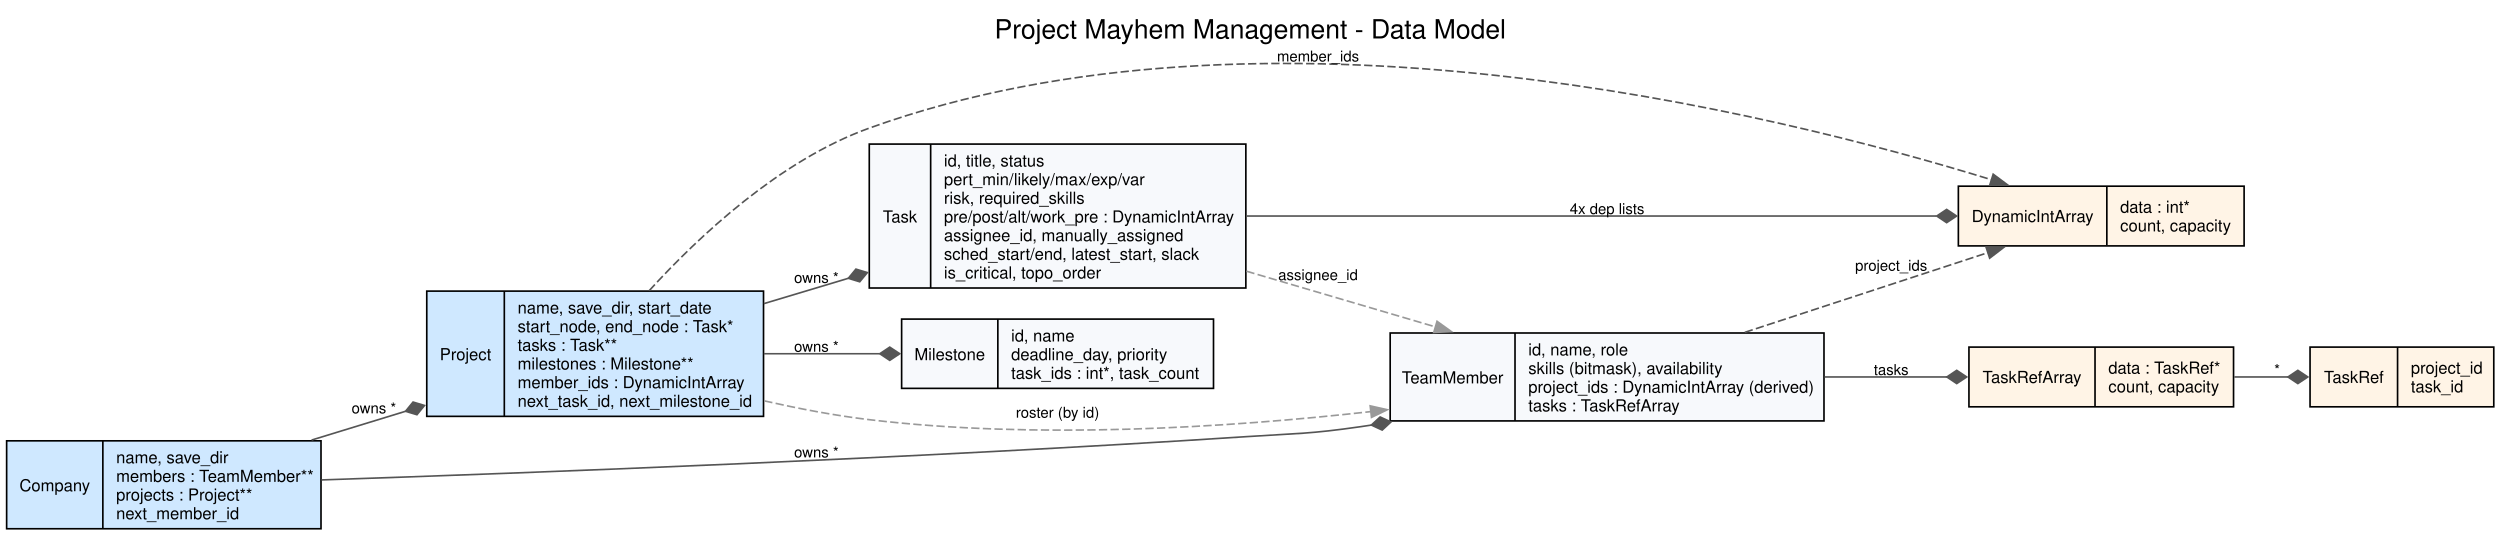
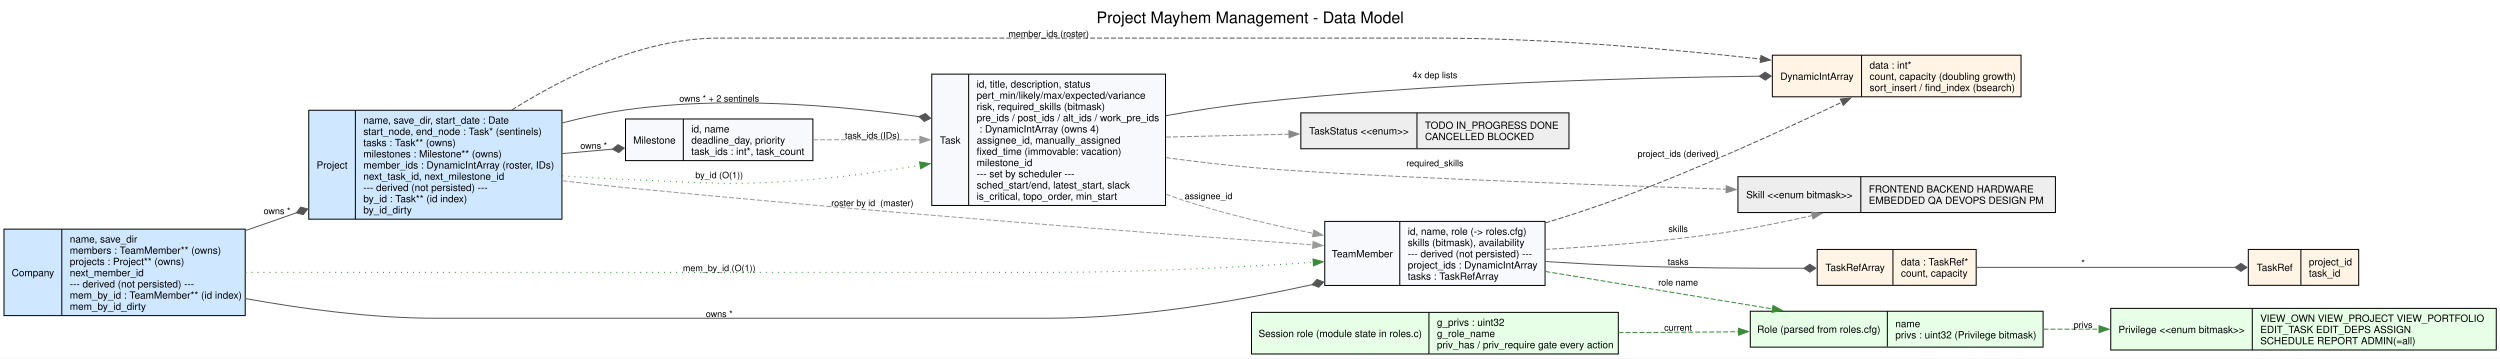
- <svg xmlns="http://www.w3.org/2000/svg" width="1507pt" height="323pt" viewBox="0.00 0.00 1507.00 323.00">
-   <g id="graph0" class="graph" transform="scale(1 1) rotate(0) translate(4 319.23)">
-     <polygon fill="white" stroke="none" points="-4,4 -4,-319.23 1503.25,-319.23 1503.25,4 -4,4" />
-     <text xml:space="preserve" text-anchor="middle" x="749.62" y="-296.03" font-family="Helvetica,sans-Serif" font-size="16.00">Project Mayhem Management - Data Model</text>
+ <svg xmlns="http://www.w3.org/2000/svg" width="2508pt" height="360pt" viewBox="0.00 0.00 2508.00 360.00">
+   <g id="graph0" class="graph" transform="scale(1 1) rotate(0) translate(4 355.62)">
+     <polygon fill="white" stroke="none" points="-4,4 -4,-355.62 2504.25,-355.62 2504.25,4 -4,4" />
+     <text xml:space="preserve" text-anchor="middle" x="1250.12" y="-332.43" font-family="Helvetica,sans-Serif" font-size="16.00">Project Mayhem Management - Data Model</text>
    <g id="node1" class="node">
-       <polygon fill="#cfe8ff" stroke="black" points="0,-0.5 0,-53.5 189.5,-53.5 189.5,-0.5 0,-0.5" />
-       <text xml:space="preserve" text-anchor="middle" x="29" y="-23.12" font-family="Helvetica,sans-Serif" font-size="10.00">Company</text>
-       <polyline fill="none" stroke="black" points="58,-0.5 58,-53.5" />
-       <text xml:space="preserve" text-anchor="start" x="66" y="-40" font-family="Helvetica,sans-Serif" font-size="10.00">name, save_dir</text>
-       <text xml:space="preserve" text-anchor="start" x="66" y="-28.75" font-family="Helvetica,sans-Serif" font-size="10.00">members : TeamMember**</text>
-       <text xml:space="preserve" text-anchor="start" x="66" y="-17.5" font-family="Helvetica,sans-Serif" font-size="10.00">projects : Project**</text>
-       <text xml:space="preserve" text-anchor="start" x="66" y="-6.25" font-family="Helvetica,sans-Serif" font-size="10.00">next_member_id</text>
+       <polygon fill="#cfe8ff" stroke="black" points="0,-39 0,-125.75 242,-125.75 242,-39 0,-39" />
+       <text xml:space="preserve" text-anchor="middle" x="29" y="-78.5" font-family="Helvetica,sans-Serif" font-size="10.00">Company</text>
+       <polyline fill="none" stroke="black" points="58,-39 58,-125.75" />
+       <text xml:space="preserve" text-anchor="start" x="66" y="-112.25" font-family="Helvetica,sans-Serif" font-size="10.00">name, save_dir</text>
+       <text xml:space="preserve" text-anchor="start" x="66" y="-101" font-family="Helvetica,sans-Serif" font-size="10.00">members : TeamMember** (owns)</text>
+       <text xml:space="preserve" text-anchor="start" x="66" y="-89.75" font-family="Helvetica,sans-Serif" font-size="10.00">projects : Project** (owns)</text>
+       <text xml:space="preserve" text-anchor="start" x="66" y="-78.5" font-family="Helvetica,sans-Serif" font-size="10.00">next_member_id</text>
+       <text xml:space="preserve" text-anchor="start" x="66" y="-67.25" font-family="Helvetica,sans-Serif" font-size="10.00">--- derived (not persisted) ---</text>
+       <text xml:space="preserve" text-anchor="start" x="66" y="-56" font-family="Helvetica,sans-Serif" font-size="10.00">mem_by_id : TeamMember** (id index)</text>
+       <text xml:space="preserve" text-anchor="start" x="66" y="-44.75" font-family="Helvetica,sans-Serif" font-size="10.00">mem_by_id_dirty</text>
    </g>
    <g id="node2" class="node">
-       <polygon fill="#cfe8ff" stroke="black" points="253.25,-68.25 253.25,-143.75 456.25,-143.75 456.25,-68.25 253.25,-68.25" />
-       <text xml:space="preserve" text-anchor="middle" x="276.62" y="-102.12" font-family="Helvetica,sans-Serif" font-size="10.00">Project</text>
-       <polyline fill="none" stroke="black" points="300,-68.25 300,-143.75" />
-       <text xml:space="preserve" text-anchor="start" x="308" y="-130.25" font-family="Helvetica,sans-Serif" font-size="10.00">name, save_dir, start_date</text>
-       <text xml:space="preserve" text-anchor="start" x="308" y="-119" font-family="Helvetica,sans-Serif" font-size="10.00">start_node, end_node : Task*</text>
-       <text xml:space="preserve" text-anchor="start" x="308" y="-107.75" font-family="Helvetica,sans-Serif" font-size="10.00">tasks : Task**</text>
-       <text xml:space="preserve" text-anchor="start" x="308" y="-96.5" font-family="Helvetica,sans-Serif" font-size="10.00">milestones : Milestone**</text>
-       <text xml:space="preserve" text-anchor="start" x="308" y="-85.25" font-family="Helvetica,sans-Serif" font-size="10.00">member_ids : DynamicIntArray</text>
-       <text xml:space="preserve" text-anchor="start" x="308" y="-74" font-family="Helvetica,sans-Serif" font-size="10.00">next_task_id, next_milestone_id</text>
+       <polygon fill="#cfe8ff" stroke="black" points="305.75,-135.75 305.75,-245 559.75,-245 559.75,-135.75 305.75,-135.75" />
+       <text xml:space="preserve" text-anchor="middle" x="329.12" y="-186.5" font-family="Helvetica,sans-Serif" font-size="10.00">Project</text>
+       <polyline fill="none" stroke="black" points="352.5,-135.75 352.5,-245" />
+       <text xml:space="preserve" text-anchor="start" x="360.5" y="-231.5" font-family="Helvetica,sans-Serif" font-size="10.00">name, save_dir, start_date : Date</text>
+       <text xml:space="preserve" text-anchor="start" x="360.5" y="-220.25" font-family="Helvetica,sans-Serif" font-size="10.00">start_node, end_node : Task* (sentinels)</text>
+       <text xml:space="preserve" text-anchor="start" x="360.5" y="-209" font-family="Helvetica,sans-Serif" font-size="10.00">tasks : Task** (owns)</text>
+       <text xml:space="preserve" text-anchor="start" x="360.5" y="-197.75" font-family="Helvetica,sans-Serif" font-size="10.00">milestones : Milestone** (owns)</text>
+       <text xml:space="preserve" text-anchor="start" x="360.5" y="-186.5" font-family="Helvetica,sans-Serif" font-size="10.00">member_ids : DynamicIntArray (roster, IDs)</text>
+       <text xml:space="preserve" text-anchor="start" x="360.5" y="-175.25" font-family="Helvetica,sans-Serif" font-size="10.00">next_task_id, next_milestone_id</text>
+       <text xml:space="preserve" text-anchor="start" x="360.5" y="-164" font-family="Helvetica,sans-Serif" font-size="10.00">--- derived (not persisted) ---</text>
+       <text xml:space="preserve" text-anchor="start" x="360.5" y="-152.75" font-family="Helvetica,sans-Serif" font-size="10.00">by_id : Task** (id index)</text>
+       <text xml:space="preserve" text-anchor="start" x="360.5" y="-141.5" font-family="Helvetica,sans-Serif" font-size="10.00">by_id_dirty</text>
    </g>
    <g id="edge2" class="edge">
-       <path fill="none" stroke="#555555" d="M183.82,-53.97C202.02,-59.54 221.43,-65.48 240.39,-71.29" />
-       <polygon fill="#555555" stroke="#555555" points="240.43,-71.3 247.34,-69.23 251.9,-74.81 244.99,-76.88 240.43,-71.3" />
-       <text xml:space="preserve" text-anchor="middle" x="221.38" y="-70.07" font-family="Helvetica,sans-Serif" font-size="9.00">owns *</text>
+       <path fill="none" stroke="#555555" d="M242.2,-124.29C258.9,-130.11 276.16,-136.12 293.15,-142.05" />
+       <polygon fill="#555555" stroke="#555555" points="293.29,-142.1 300.27,-140.3 304.62,-146.05 297.64,-147.85 293.29,-142.1" />
+       <text xml:space="preserve" text-anchor="middle" x="273.88" y="-140.81" font-family="Helvetica,sans-Serif" font-size="9.00">owns *</text>
    </g>
    <g id="node5" class="node">
-       <polygon fill="#f7f9fc" stroke="black" points="834,-65.5 834,-118.5 1095.5,-118.5 1095.5,-65.5 834,-65.5" />
-       <text xml:space="preserve" text-anchor="middle" x="871.62" y="-88.12" font-family="Helvetica,sans-Serif" font-size="10.00">TeamMember</text>
-       <polyline fill="none" stroke="black" points="909.25,-65.5 909.25,-118.5" />
-       <text xml:space="preserve" text-anchor="start" x="917.25" y="-105" font-family="Helvetica,sans-Serif" font-size="10.00">id, name, role</text>
-       <text xml:space="preserve" text-anchor="start" x="917.25" y="-93.75" font-family="Helvetica,sans-Serif" font-size="10.00">skills (bitmask), availability</text>
-       <text xml:space="preserve" text-anchor="start" x="917.25" y="-82.5" font-family="Helvetica,sans-Serif" font-size="10.00">project_ids : DynamicIntArray (derived)</text>
-       <text xml:space="preserve" text-anchor="start" x="917.25" y="-71.25" font-family="Helvetica,sans-Serif" font-size="10.00">tasks : TaskRefArray</text>
+       <polygon fill="#f7f9fc" stroke="black" points="1325,-69.25 1325,-133.5 1546,-133.5 1546,-69.25 1325,-69.25" />
+       <text xml:space="preserve" text-anchor="middle" x="1362.62" y="-97.5" font-family="Helvetica,sans-Serif" font-size="10.00">TeamMember</text>
+       <polyline fill="none" stroke="black" points="1400.25,-69.25 1400.25,-133.5" />
+       <text xml:space="preserve" text-anchor="start" x="1408.25" y="-120" font-family="Helvetica,sans-Serif" font-size="10.00">id, name, role (-&gt; roles.cfg)</text>
+       <text xml:space="preserve" text-anchor="start" x="1408.25" y="-108.75" font-family="Helvetica,sans-Serif" font-size="10.00">skills (bitmask), availability</text>
+       <text xml:space="preserve" text-anchor="start" x="1408.25" y="-97.5" font-family="Helvetica,sans-Serif" font-size="10.00">--- derived (not persisted) ---</text>
+       <text xml:space="preserve" text-anchor="start" x="1408.25" y="-86.25" font-family="Helvetica,sans-Serif" font-size="10.00">project_ids : DynamicIntArray</text>
+       <text xml:space="preserve" text-anchor="start" x="1408.25" y="-75" font-family="Helvetica,sans-Serif" font-size="10.00">tasks : TaskRefArray</text>
    </g>
    <g id="edge1" class="edge">
-       <path fill="none" stroke="#555555" d="M189.92,-29.94C316.61,-34.19 548.94,-42.99 747,-56 777.72,-58.02 785.53,-57.6 816,-62 818.18,-62.32 820.38,-62.64 822.59,-62.98" />
-       <polygon fill="#555555" stroke="#555555" points="822.63,-62.99 829.19,-59.98 834.48,-64.88 827.93,-67.88 822.63,-62.99" />
-       <text xml:space="preserve" text-anchor="middle" x="488.12" y="-43.51" font-family="Helvetica,sans-Serif" font-size="9.00">owns *</text>
+       <path fill="none" stroke="#555555" d="M242.38,-56.08C299.47,-45.78 368.82,-36.38 431.75,-36.38 431.75,-36.38 431.75,-36.38 1049,-36.38 1138.05,-36.38 1237.07,-53.45 1312.46,-70.09" />
+       <polygon fill="#555555" stroke="#555555" points="1312.23,-70.04 1318.96,-67.45 1323.94,-72.67 1317.21,-75.26 1312.23,-70.04" />
+       <text xml:space="preserve" text-anchor="middle" x="717.5" y="-37.58" font-family="Helvetica,sans-Serif" font-size="9.00">owns *</text>
+     </g>
+     <g id="edge12" class="edge">
+       <path fill="none" stroke="#3a8a3a" stroke-dasharray="1,5" d="M242.25,-82.38C299.62,-82.38 369.24,-82.38 431.75,-82.38 431.75,-82.38 431.75,-82.38 1049,-82.38 1137.78,-82.38 1237.91,-87.46 1313.87,-92.37" />
+       <polygon fill="#3a8a3a" stroke="#3a8a3a" points="1313.18,-95.84 1323.39,-93 1313.64,-88.85 1313.18,-95.84" />
+       <text xml:space="preserve" text-anchor="middle" x="717.5" y="-83.58" font-family="Helvetica,sans-Serif" font-size="9.00">mem_by_id (O(1))</text>
    </g>
    <g id="node3" class="node">
-       <polygon fill="#f7f9fc" stroke="black" points="520,-145.62 520,-232.38 747,-232.38 747,-145.62 520,-145.62" />
-       <text xml:space="preserve" text-anchor="middle" x="538.5" y="-185.12" font-family="Helvetica,sans-Serif" font-size="10.00">Task</text>
-       <polyline fill="none" stroke="black" points="557,-145.62 557,-232.38" />
-       <text xml:space="preserve" text-anchor="start" x="565" y="-218.88" font-family="Helvetica,sans-Serif" font-size="10.00">id, title, status</text>
-       <text xml:space="preserve" text-anchor="start" x="565" y="-207.62" font-family="Helvetica,sans-Serif" font-size="10.00">pert_min/likely/max/exp/var</text>
-       <text xml:space="preserve" text-anchor="start" x="565" y="-196.38" font-family="Helvetica,sans-Serif" font-size="10.00">risk, required_skills</text>
-       <text xml:space="preserve" text-anchor="start" x="565" y="-185.12" font-family="Helvetica,sans-Serif" font-size="10.00">pre/post/alt/work_pre : DynamicIntArray</text>
-       <text xml:space="preserve" text-anchor="start" x="565" y="-173.88" font-family="Helvetica,sans-Serif" font-size="10.00">assignee_id, manually_assigned</text>
-       <text xml:space="preserve" text-anchor="start" x="565" y="-162.62" font-family="Helvetica,sans-Serif" font-size="10.00">sched_start/end, latest_start, slack</text>
-       <text xml:space="preserve" text-anchor="start" x="565" y="-151.38" font-family="Helvetica,sans-Serif" font-size="10.00">is_critical, topo_order</text>
+       <polygon fill="#f7f9fc" stroke="black" points="930.75,-149.5 930.75,-281.25 1165.25,-281.25 1165.25,-149.5 930.75,-149.5" />
+       <text xml:space="preserve" text-anchor="middle" x="949.25" y="-211.5" font-family="Helvetica,sans-Serif" font-size="10.00">Task</text>
+       <polyline fill="none" stroke="black" points="967.75,-149.5 967.75,-281.25" />
+       <text xml:space="preserve" text-anchor="start" x="975.75" y="-267.75" font-family="Helvetica,sans-Serif" font-size="10.00">id, title, description, status</text>
+       <text xml:space="preserve" text-anchor="start" x="975.75" y="-256.5" font-family="Helvetica,sans-Serif" font-size="10.00">pert_min/likely/max/expected/variance</text>
+       <text xml:space="preserve" text-anchor="start" x="975.75" y="-245.25" font-family="Helvetica,sans-Serif" font-size="10.00">risk, required_skills (bitmask)</text>
+       <text xml:space="preserve" text-anchor="start" x="975.75" y="-234" font-family="Helvetica,sans-Serif" font-size="10.00">pre_ids / post_ids / alt_ids / work_pre_ids</text>
+       <text xml:space="preserve" text-anchor="start" x="975.75" y="-222.75" font-family="Helvetica,sans-Serif" font-size="10.00"> : DynamicIntArray (owns 4)</text>
+       <text xml:space="preserve" text-anchor="start" x="975.75" y="-211.5" font-family="Helvetica,sans-Serif" font-size="10.00">assignee_id, manually_assigned</text>
+       <text xml:space="preserve" text-anchor="start" x="975.75" y="-200.25" font-family="Helvetica,sans-Serif" font-size="10.00">fixed_time (immovable: vacation)</text>
+       <text xml:space="preserve" text-anchor="start" x="975.75" y="-189" font-family="Helvetica,sans-Serif" font-size="10.00">milestone_id</text>
+       <text xml:space="preserve" text-anchor="start" x="975.75" y="-177.75" font-family="Helvetica,sans-Serif" font-size="10.00">--- set by scheduler ---</text>
+       <text xml:space="preserve" text-anchor="start" x="975.75" y="-166.5" font-family="Helvetica,sans-Serif" font-size="10.00">sched_start/end, latest_start, slack</text>
+       <text xml:space="preserve" text-anchor="start" x="975.75" y="-155.25" font-family="Helvetica,sans-Serif" font-size="10.00">is_critical, topo_order, min_start</text>
    </g>
    <g id="edge3" class="edge">
-       <path fill="none" stroke="#555555" d="M456.45,-136.2C472.99,-141.16 490.3,-146.35 507.35,-151.47" />
-       <polygon fill="#555555" stroke="#555555" points="507.35,-151.46 514.24,-149.36 518.84,-154.91 511.94,-157.02 507.35,-151.46" />
-       <text xml:space="preserve" text-anchor="middle" x="488.12" y="-148.7" font-family="Helvetica,sans-Serif" font-size="9.00">owns *</text>
+       <path fill="none" stroke="#555555" d="M560,-232.31C580.99,-237.73 602.7,-242.42 623.5,-245.38 721.72,-259.32 833.72,-250.31 917.86,-238.63" />
+       <polygon fill="#555555" stroke="#555555" points="917.82,-238.63 923.2,-233.83 929.7,-236.94 924.33,-241.75 917.82,-238.63" />
+       <text xml:space="preserve" text-anchor="middle" x="717.5" y="-253.66" font-family="Helvetica,sans-Serif" font-size="9.00">owns * + 2 sentinels</text>
+     </g>
+     <g id="edge13" class="edge">
+       <path fill="none" stroke="#3a8a3a" stroke-dasharray="1,5" d="M560.23,-179.17C581.34,-177.69 603.03,-176.42 623.5,-175.62 706.99,-172.38 728.24,-168.65 811.5,-175.62 846.64,-178.57 884.42,-183.94 919.21,-189.81" />
+       <polygon fill="#3a8a3a" stroke="#3a8a3a" points="918.46,-193.23 928.91,-191.47 919.64,-186.33 918.46,-193.23" />
+       <text xml:space="preserve" text-anchor="middle" x="717.5" y="-176.82" font-family="Helvetica,sans-Serif" font-size="9.00">by_id (O(1))</text>
    </g>
    <g id="node4" class="node">
-       <polygon fill="#f7f9fc" stroke="black" points="539.5,-85.12 539.5,-126.88 727.5,-126.88 727.5,-85.12 539.5,-85.12" />
-       <text xml:space="preserve" text-anchor="middle" x="568.5" y="-102.12" font-family="Helvetica,sans-Serif" font-size="10.00">Milestone</text>
-       <polyline fill="none" stroke="black" points="597.5,-85.12 597.5,-126.88" />
-       <text xml:space="preserve" text-anchor="start" x="605.5" y="-113.38" font-family="Helvetica,sans-Serif" font-size="10.00">id, name</text>
-       <text xml:space="preserve" text-anchor="start" x="605.5" y="-102.12" font-family="Helvetica,sans-Serif" font-size="10.00">deadline_day, priority</text>
-       <text xml:space="preserve" text-anchor="start" x="605.5" y="-90.88" font-family="Helvetica,sans-Serif" font-size="10.00">task_ids : int*, task_count</text>
+       <polygon fill="#f7f9fc" stroke="black" points="623.5,-194.5 623.5,-236.25 811.5,-236.25 811.5,-194.5 623.5,-194.5" />
+       <text xml:space="preserve" text-anchor="middle" x="652.5" y="-211.5" font-family="Helvetica,sans-Serif" font-size="10.00">Milestone</text>
+       <polyline fill="none" stroke="black" points="681.5,-194.5 681.5,-236.25" />
+       <text xml:space="preserve" text-anchor="start" x="689.5" y="-222.75" font-family="Helvetica,sans-Serif" font-size="10.00">id, name</text>
+       <text xml:space="preserve" text-anchor="start" x="689.5" y="-211.5" font-family="Helvetica,sans-Serif" font-size="10.00">deadline_day, priority</text>
+       <text xml:space="preserve" text-anchor="start" x="689.5" y="-200.25" font-family="Helvetica,sans-Serif" font-size="10.00">task_ids : int*, task_count</text>
    </g>
    <g id="edge4" class="edge">
-       <path fill="none" stroke="#555555" d="M456.45,-106C479.16,-106 503.34,-106 526.28,-106" />
-       <polygon fill="#555555" stroke="#555555" points="526.34,-106 532.34,-102 538.34,-106 532.34,-110 526.34,-106" />
-       <text xml:space="preserve" text-anchor="middle" x="488.12" y="-107.2" font-family="Helvetica,sans-Serif" font-size="9.00">owns *</text>
+       <path fill="none" stroke="#555555" d="M560.24,-201.56C576.95,-203.04 593.93,-204.54 610.25,-205.98" />
+       <polygon fill="#555555" stroke="#555555" points="610.33,-205.99 616.66,-202.53 622.28,-207.04 615.96,-210.5 610.33,-205.99" />
+       <text xml:space="preserve" text-anchor="middle" x="591.62" y="-206.31" font-family="Helvetica,sans-Serif" font-size="9.00">owns *</text>
    </g>
    <g id="edge10" class="edge">
-       <path fill="none" stroke="#999999" stroke-dasharray="5,2" d="M456.7,-77.59C477.47,-72.87 499.32,-68.72 520,-66.25 620.75,-54.23 735.07,-61.35 822.44,-71.12" />
-       <polygon fill="#999999" stroke="#999999" points="821.94,-74.59 832.27,-72.25 822.73,-67.63 821.94,-74.59" />
-       <text xml:space="preserve" text-anchor="middle" x="633.5" y="-67.45" font-family="Helvetica,sans-Serif" font-size="9.00">roster (by id)</text>
+       <path fill="none" stroke="#999999" stroke-dasharray="5,2" d="M560.23,-174.25C581.34,-171.78 603.03,-169.39 623.5,-167.38 868.04,-143.27 1154.7,-121.45 1313.34,-109.94" />
+       <polygon fill="#999999" stroke="#999999" points="1313.3,-113.45 1323.02,-109.24 1312.8,-106.47 1313.3,-113.45" />
+       <text xml:space="preserve" text-anchor="middle" x="871.12" y="-148.84" font-family="Helvetica,sans-Serif" font-size="9.00">roster by id  (master)</text>
    </g>
    <g id="node6" class="node">
-       <polygon fill="#fff4e6" stroke="black" points="1176.5,-171 1176.5,-207 1348.75,-207 1348.75,-171 1176.5,-171" />
-       <text xml:space="preserve" text-anchor="middle" x="1221.25" y="-185.38" font-family="Helvetica,sans-Serif" font-size="10.00">DynamicIntArray</text>
-       <polyline fill="none" stroke="black" points="1266,-171.5 1266,-207" />
-       <text xml:space="preserve" text-anchor="start" x="1274" y="-191" font-family="Helvetica,sans-Serif" font-size="10.00">data : int*</text>
-       <text xml:space="preserve" text-anchor="start" x="1274" y="-179.75" font-family="Helvetica,sans-Serif" font-size="10.00">count, capacity</text>
+       <polygon fill="#fff4e6" stroke="black" points="1774,-258.5 1774,-300.25 2023.5,-300.25 2023.5,-258.5 1774,-258.5" />
+       <text xml:space="preserve" text-anchor="middle" x="1818.75" y="-275.5" font-family="Helvetica,sans-Serif" font-size="10.00">DynamicIntArray</text>
+       <polyline fill="none" stroke="black" points="1863.5,-258.5 1863.5,-300.25" />
+       <text xml:space="preserve" text-anchor="start" x="1871.5" y="-286.75" font-family="Helvetica,sans-Serif" font-size="10.00">data : int*</text>
+       <text xml:space="preserve" text-anchor="start" x="1871.5" y="-275.5" font-family="Helvetica,sans-Serif" font-size="10.00">count, capacity (doubling growth)</text>
+       <text xml:space="preserve" text-anchor="start" x="1871.5" y="-264.25" font-family="Helvetica,sans-Serif" font-size="10.00">sort_insert / find_index (bsearch)</text>
    </g>
    <g id="edge8" class="edge">
-       <path fill="none" stroke="#555555" stroke-dasharray="5,2" d="M387.36,-144.04C417.5,-177.09 466.19,-222.61 520,-242 757.42,-327.54 1064.74,-251.52 1196.73,-210.81" />
-       <polygon fill="#555555" stroke="#555555" points="1197.49,-214.24 1205.99,-207.92 1195.41,-207.56 1197.49,-214.24" />
-       <text xml:space="preserve" text-anchor="middle" x="790.5" y="-282.18" font-family="Helvetica,sans-Serif" font-size="9.00">member_ids</text>
+       <path fill="none" stroke="#555555" stroke-dasharray="5,2" d="M509.48,-245.34C564.22,-279.66 641.43,-317.38 716.5,-317.38 716.5,-317.38 716.5,-317.38 1436.5,-317.38 1546.41,-317.38 1670.56,-306.52 1762.35,-296.42" />
+       <polygon fill="#555555" stroke="#555555" points="1762.61,-299.91 1772.16,-295.33 1761.84,-292.96 1762.61,-299.91" />
+       <text xml:space="preserve" text-anchor="middle" x="1048" y="-318.57" font-family="Helvetica,sans-Serif" font-size="9.00">member_ids (roster)</text>
    </g>
    <g id="edge11" class="edge">
-       <path fill="none" stroke="#999999" stroke-dasharray="5,2" d="M747.35,-155.75C784.45,-144.82 825.47,-132.74 861.72,-122.06" />
-       <polygon fill="#999999" stroke="#999999" points="862.25,-125.55 870.86,-119.37 860.27,-118.84 862.25,-125.55" />
-       <text xml:space="preserve" text-anchor="middle" x="790.5" y="-150.39" font-family="Helvetica,sans-Serif" font-size="9.00">assignee_id</text>
+       <path fill="none" stroke="#999999" stroke-dasharray="5,2" d="M1165.56,-160.84C1171.5,-158.63 1177.42,-156.54 1183.25,-154.62 1224.96,-140.95 1271.75,-129.91 1313.54,-121.51" />
+       <polygon fill="#999999" stroke="#999999" points="1314,-124.99 1323.14,-119.62 1312.65,-118.12 1314,-124.99" />
+       <text xml:space="preserve" text-anchor="middle" x="1208.38" y="-155.82" font-family="Helvetica,sans-Serif" font-size="9.00">assignee_id</text>
    </g>
    <g id="edge5" class="edge">
-       <path fill="none" stroke="#555555" d="M747.34,-189C865.9,-189 1050.49,-189 1163.29,-189" />
-       <polygon fill="#555555" stroke="#555555" points="1163.44,-189 1169.44,-185 1175.44,-189 1169.44,-193 1163.44,-189" />
-       <text xml:space="preserve" text-anchor="middle" x="964.75" y="-190.2" font-family="Helvetica,sans-Serif" font-size="9.00">4x dep lists</text>
+       <path fill="none" stroke="#555555" d="M1165.58,-239.53C1193.61,-244.55 1223.53,-249.25 1251.5,-252.38 1426.6,-271.93 1629.82,-277.66 1760.92,-279.16" />
+       <polygon fill="#555555" stroke="#555555" points="1760.87,-279.16 1766.91,-275.23 1772.87,-279.29 1766.83,-283.23 1760.87,-279.16" />
+       <text xml:space="preserve" text-anchor="middle" x="1435.5" y="-277.16" font-family="Helvetica,sans-Serif" font-size="9.00">4x dep lists</text>
+     </g>
+     <g id="node12" class="node">
+       <polygon fill="#eeeeee" stroke="black" points="1301,-206.38 1301,-242.38 1570,-242.38 1570,-206.38 1301,-206.38" />
+       <text xml:space="preserve" text-anchor="middle" x="1359.25" y="-220.75" font-family="Helvetica,sans-Serif" font-size="10.00">TaskStatus &lt;&lt;enum&gt;&gt;</text>
+       <polyline fill="none" stroke="black" points="1417.5,-206.88 1417.5,-242.38" />
+       <text xml:space="preserve" text-anchor="start" x="1425.5" y="-226.38" font-family="Helvetica,sans-Serif" font-size="10.00">TODO IN_PROGRESS DONE</text>
+       <text xml:space="preserve" text-anchor="start" x="1425.5" y="-215.12" font-family="Helvetica,sans-Serif" font-size="10.00">CANCELLED BLOCKED</text>
+     </g>
+     <g id="edge14" class="edge">
+       <path fill="none" stroke="#888888" stroke-dasharray="5,2" d="M1165.71,-218.1C1204.6,-219.01 1248.41,-220.03 1289.2,-220.98" />
+       <polygon fill="#888888" stroke="#888888" points="1289.03,-224.48 1299.1,-221.21 1289.19,-217.48 1289.03,-224.48" />
+     </g>
+     <g id="node13" class="node">
+       <polygon fill="#eeeeee" stroke="black" points="1739.5,-142.38 1739.5,-178.38 2058,-178.38 2058,-142.38 1739.5,-142.38" />
+       <text xml:space="preserve" text-anchor="middle" x="1801.12" y="-156.75" font-family="Helvetica,sans-Serif" font-size="10.00">Skill &lt;&lt;enum bitmask&gt;&gt;</text>
+       <polyline fill="none" stroke="black" points="1862.75,-142.88 1862.75,-178.38" />
+       <text xml:space="preserve" text-anchor="start" x="1870.75" y="-162.38" font-family="Helvetica,sans-Serif" font-size="10.00">FRONTEND BACKEND HARDWARE</text>
+       <text xml:space="preserve" text-anchor="start" x="1870.75" y="-151.12" font-family="Helvetica,sans-Serif" font-size="10.00">EMBEDDED QA DEVOPS DESIGN PM</text>
+     </g>
+     <g id="edge15" class="edge">
+       <path fill="none" stroke="#888888" stroke-dasharray="5,2" d="M1165.51,-197.5C1193.61,-193.72 1223.58,-190.12 1251.5,-187.62 1340.38,-179.68 1568,-171.1 1727.82,-165.73" />
+       <polygon fill="#888888" stroke="#888888" points="1727.82,-169.23 1737.69,-165.4 1727.58,-162.24 1727.82,-169.23" />
+       <text xml:space="preserve" text-anchor="middle" x="1435.5" y="-188.82" font-family="Helvetica,sans-Serif" font-size="9.00">required_skills</text>
+     </g>
+     <g id="edge17" class="edge">
+       <path fill="none" stroke="#999999" stroke-dasharray="5,2" d="M811.76,-215.38C845.05,-215.38 883.16,-215.38 918.87,-215.38" />
+       <polygon fill="#999999" stroke="#999999" points="918.86,-218.88 928.86,-215.38 918.86,-211.88 918.86,-218.88" />
+       <text xml:space="preserve" text-anchor="middle" x="871.12" y="-216.57" font-family="Helvetica,sans-Serif" font-size="9.00">task_ids (IDs)</text>
    </g>
    <g id="edge9" class="edge">
-       <path fill="none" stroke="#555555" stroke-dasharray="5,2" d="M1047.77,-118.89C1093.97,-134.04 1150.94,-152.71 1194.46,-166.98" />
-       <polygon fill="#555555" stroke="#555555" points="1193.19,-170.25 1203.78,-170.04 1195.37,-163.6 1193.19,-170.25" />
-       <text xml:space="preserve" text-anchor="middle" x="1136" y="-156.06" font-family="Helvetica,sans-Serif" font-size="9.00">project_ids</text>
+       <path fill="none" stroke="#555555" stroke-dasharray="5,2" d="M1546.1,-131.89C1570.45,-139.34 1596.01,-147.69 1619.5,-156.38 1699.08,-185.79 1788.36,-226.73 1843.82,-253.14" />
+       <polygon fill="#555555" stroke="#555555" points="1842.21,-256.25 1852.75,-257.4 1845.23,-249.93 1842.21,-256.25" />
+       <text xml:space="preserve" text-anchor="middle" x="1679.5" y="-198.22" font-family="Helvetica,sans-Serif" font-size="9.00">project_ids (derived)</text>
    </g>
    <g id="node7" class="node">
-       <polygon fill="#fff4e6" stroke="black" points="1182.88,-74 1182.88,-110 1342.38,-110 1342.38,-74 1182.88,-74" />
-       <text xml:space="preserve" text-anchor="middle" x="1220.88" y="-88.38" font-family="Helvetica,sans-Serif" font-size="10.00">TaskRefArray</text>
-       <polyline fill="none" stroke="black" points="1258.88,-74.5 1258.88,-110" />
-       <text xml:space="preserve" text-anchor="start" x="1266.88" y="-94" font-family="Helvetica,sans-Serif" font-size="10.00">data : TaskRef*</text>
-       <text xml:space="preserve" text-anchor="start" x="1266.88" y="-82.75" font-family="Helvetica,sans-Serif" font-size="10.00">count, capacity</text>
+       <polygon fill="#fff4e6" stroke="black" points="1819,-69.38 1819,-105.38 1978.5,-105.38 1978.5,-69.38 1819,-69.38" />
+       <text xml:space="preserve" text-anchor="middle" x="1857" y="-83.75" font-family="Helvetica,sans-Serif" font-size="10.00">TaskRefArray</text>
+       <polyline fill="none" stroke="black" points="1895,-69.88 1895,-105.38" />
+       <text xml:space="preserve" text-anchor="start" x="1903" y="-89.38" font-family="Helvetica,sans-Serif" font-size="10.00">data : TaskRef*</text>
+       <text xml:space="preserve" text-anchor="start" x="1903" y="-78.12" font-family="Helvetica,sans-Serif" font-size="10.00">count, capacity</text>
    </g>
    <g id="edge6" class="edge">
-       <path fill="none" stroke="#555555" d="M1095.96,-92C1120.81,-92 1146.34,-92 1169.69,-92" />
-       <polygon fill="#555555" stroke="#555555" points="1169.52,-92 1175.52,-88 1181.52,-92 1175.52,-96 1169.52,-92" />
-       <text xml:space="preserve" text-anchor="middle" x="1136" y="-93.2" font-family="Helvetica,sans-Serif" font-size="9.00">tasks</text>
+       <path fill="none" stroke="#555555" d="M1546.24,-93.25C1575.85,-91.37 1607.88,-89.63 1637.5,-88.62 1693.25,-86.72 1755.76,-86.37 1805.54,-86.51" />
+       <polygon fill="#555555" stroke="#555555" points="1805.67,-86.51 1811.68,-82.53 1817.67,-86.55 1811.65,-90.53 1805.67,-86.51" />
+       <text xml:space="preserve" text-anchor="middle" x="1679.5" y="-89.83" font-family="Helvetica,sans-Serif" font-size="9.00">tasks</text>
+     </g>
+     <g id="node9" class="node">
+       <polygon fill="#e6ffe6" stroke="black" points="1751.88,-7.38 1751.88,-43.38 2045.62,-43.38 2045.62,-7.38 1751.88,-7.38" />
+       <text xml:space="preserve" text-anchor="middle" x="1820.62" y="-21.75" font-family="Helvetica,sans-Serif" font-size="10.00">Role (parsed from roles.cfg)</text>
+       <polyline fill="none" stroke="black" points="1889.38,-7.88 1889.38,-43.38" />
+       <text xml:space="preserve" text-anchor="start" x="1897.38" y="-27.38" font-family="Helvetica,sans-Serif" font-size="10.00">name</text>
+       <text xml:space="preserve" text-anchor="start" x="1897.38" y="-16.12" font-family="Helvetica,sans-Serif" font-size="10.00">privs : uint32 (Privilege bitmask)</text>
+     </g>
+     <g id="edge18" class="edge">
+       <path fill="none" stroke="#3a8a3a" stroke-dasharray="5,2" d="M1546.39,-83.27C1614.94,-71.97 1703.3,-57.41 1774.26,-45.72" />
+       <polygon fill="#3a8a3a" stroke="#3a8a3a" points="1774.7,-49.2 1784,-44.12 1773.56,-42.29 1774.7,-49.2" />
+       <text xml:space="preserve" text-anchor="middle" x="1679.5" y="-69.13" font-family="Helvetica,sans-Serif" font-size="9.00">role name</text>
+     </g>
+     <g id="edge16" class="edge">
+       <path fill="none" stroke="#888888" stroke-dasharray="5,2" d="M1546.18,-105.43C1599.32,-108.35 1663.94,-113.3 1721.5,-121.62 1752.02,-126.04 1785.12,-132.79 1814.31,-139.42" />
+       <polygon fill="#888888" stroke="#888888" points="1813.29,-142.78 1823.82,-141.62 1814.86,-135.96 1813.29,-142.78" />
+       <text xml:space="preserve" text-anchor="middle" x="1679.5" y="-122.83" font-family="Helvetica,sans-Serif" font-size="9.00">skills</text>
    </g>
    <g id="node8" class="node">
-       <polygon fill="#fff4e6" stroke="black" points="1388.5,-74 1388.5,-110 1499.25,-110 1499.25,-74 1388.5,-74" />
-       <text xml:space="preserve" text-anchor="middle" x="1414.88" y="-88.38" font-family="Helvetica,sans-Serif" font-size="10.00">TaskRef</text>
-       <polyline fill="none" stroke="black" points="1441.25,-74.5 1441.25,-110" />
-       <text xml:space="preserve" text-anchor="start" x="1449.25" y="-94" font-family="Helvetica,sans-Serif" font-size="10.00">project_id</text>
-       <text xml:space="preserve" text-anchor="start" x="1449.25" y="-82.75" font-family="Helvetica,sans-Serif" font-size="10.00">task_id</text>
+       <polygon fill="#fff4e6" stroke="black" points="2251.5,-69.38 2251.5,-105.38 2362.25,-105.38 2362.25,-69.38 2251.5,-69.38" />
+       <text xml:space="preserve" text-anchor="middle" x="2277.88" y="-83.75" font-family="Helvetica,sans-Serif" font-size="10.00">TaskRef</text>
+       <polyline fill="none" stroke="black" points="2304.25,-69.88 2304.25,-105.38" />
+       <text xml:space="preserve" text-anchor="start" x="2312.25" y="-89.38" font-family="Helvetica,sans-Serif" font-size="10.00">project_id</text>
+       <text xml:space="preserve" text-anchor="start" x="2312.25" y="-78.12" font-family="Helvetica,sans-Serif" font-size="10.00">task_id</text>
    </g>
    <g id="edge7" class="edge">
-       <path fill="none" stroke="#555555" d="M1342.77,-92C1353.64,-92 1364.71,-92 1375.35,-92" />
-       <polygon fill="#555555" stroke="#555555" points="1375.15,-92 1381.15,-88 1387.15,-92 1381.15,-96 1375.15,-92" />
-       <text xml:space="preserve" text-anchor="middle" x="1368.62" y="-93.2" font-family="Helvetica,sans-Serif" font-size="9.00">*</text>
+       <path fill="none" stroke="#555555" d="M1978.54,-87.38C2054,-87.38 2166.66,-87.38 2238.18,-87.38" />
+       <polygon fill="#555555" stroke="#555555" points="2238.14,-87.38 2244.14,-83.38 2250.14,-87.38 2244.14,-91.38 2238.14,-87.38" />
+       <text xml:space="preserve" text-anchor="middle" x="2085.75" y="-88.58" font-family="Helvetica,sans-Serif" font-size="9.00">*</text>
+     </g>
+     <g id="node10" class="node">
+       <polygon fill="#e6ffe6" stroke="black" points="2113.5,-4.5 2113.5,-46.25 2500.25,-46.25 2500.25,-4.5 2113.5,-4.5" />
+       <text xml:space="preserve" text-anchor="middle" x="2184.5" y="-21.5" font-family="Helvetica,sans-Serif" font-size="10.00">Privilege &lt;&lt;enum bitmask&gt;&gt;</text>
+       <polyline fill="none" stroke="black" points="2255.5,-4.5 2255.5,-46.25" />
+       <text xml:space="preserve" text-anchor="start" x="2263.5" y="-32.75" font-family="Helvetica,sans-Serif" font-size="10.00">VIEW_OWN VIEW_PROJECT VIEW_PORTFOLIO</text>
+       <text xml:space="preserve" text-anchor="start" x="2263.5" y="-21.5" font-family="Helvetica,sans-Serif" font-size="10.00">EDIT_TASK EDIT_DEPS ASSIGN</text>
+       <text xml:space="preserve" text-anchor="start" x="2263.5" y="-10.25" font-family="Helvetica,sans-Serif" font-size="10.00">SCHEDULE REPORT ADMIN(=all)</text>
+     </g>
+     <g id="edge19" class="edge">
+       <path fill="none" stroke="#3a8a3a" stroke-dasharray="5,2" d="M2046.08,-25.38C2064.24,-25.38 2083.05,-25.38 2101.88,-25.38" />
+       <polygon fill="#3a8a3a" stroke="#3a8a3a" points="2101.76,-28.88 2111.76,-25.38 2101.76,-21.88 2101.76,-28.88" />
+       <text xml:space="preserve" text-anchor="middle" x="2085.75" y="-26.57" font-family="Helvetica,sans-Serif" font-size="9.00">privs</text>
+     </g>
+     <g id="node11" class="node">
+       <polygon fill="#e6ffe6" stroke="black" points="1251.5,-0.5 1251.5,-42.25 1619.5,-42.25 1619.5,-0.5 1251.5,-0.5" />
+       <text xml:space="preserve" text-anchor="middle" x="1340.5" y="-17.5" font-family="Helvetica,sans-Serif" font-size="10.00">Session role (module state in roles.c)</text>
+       <polyline fill="none" stroke="black" points="1429.5,-0.5 1429.5,-42.25" />
+       <text xml:space="preserve" text-anchor="start" x="1437.5" y="-28.75" font-family="Helvetica,sans-Serif" font-size="10.00">g_privs : uint32</text>
+       <text xml:space="preserve" text-anchor="start" x="1437.5" y="-17.5" font-family="Helvetica,sans-Serif" font-size="10.00">g_role_name</text>
+       <text xml:space="preserve" text-anchor="start" x="1437.5" y="-6.25" font-family="Helvetica,sans-Serif" font-size="10.00">priv_has / priv_require gate every action</text>
+     </g>
+     <g id="edge20" class="edge">
+       <path fill="none" stroke="#3a8a3a" stroke-dasharray="5,2" d="M1619.71,-21.88C1653.56,-22.05 1688.6,-22.3 1721.5,-22.62 1727.62,-22.69 1733.86,-22.75 1740.16,-22.83" />
+       <polygon fill="#3a8a3a" stroke="#3a8a3a" points="1740.01,-26.33 1750.05,-22.95 1740.1,-19.33 1740.01,-26.33" />
+       <text xml:space="preserve" text-anchor="middle" x="1679.5" y="-23.82" font-family="Helvetica,sans-Serif" font-size="9.00">current</text>
    </g>
  </g>
</svg>
